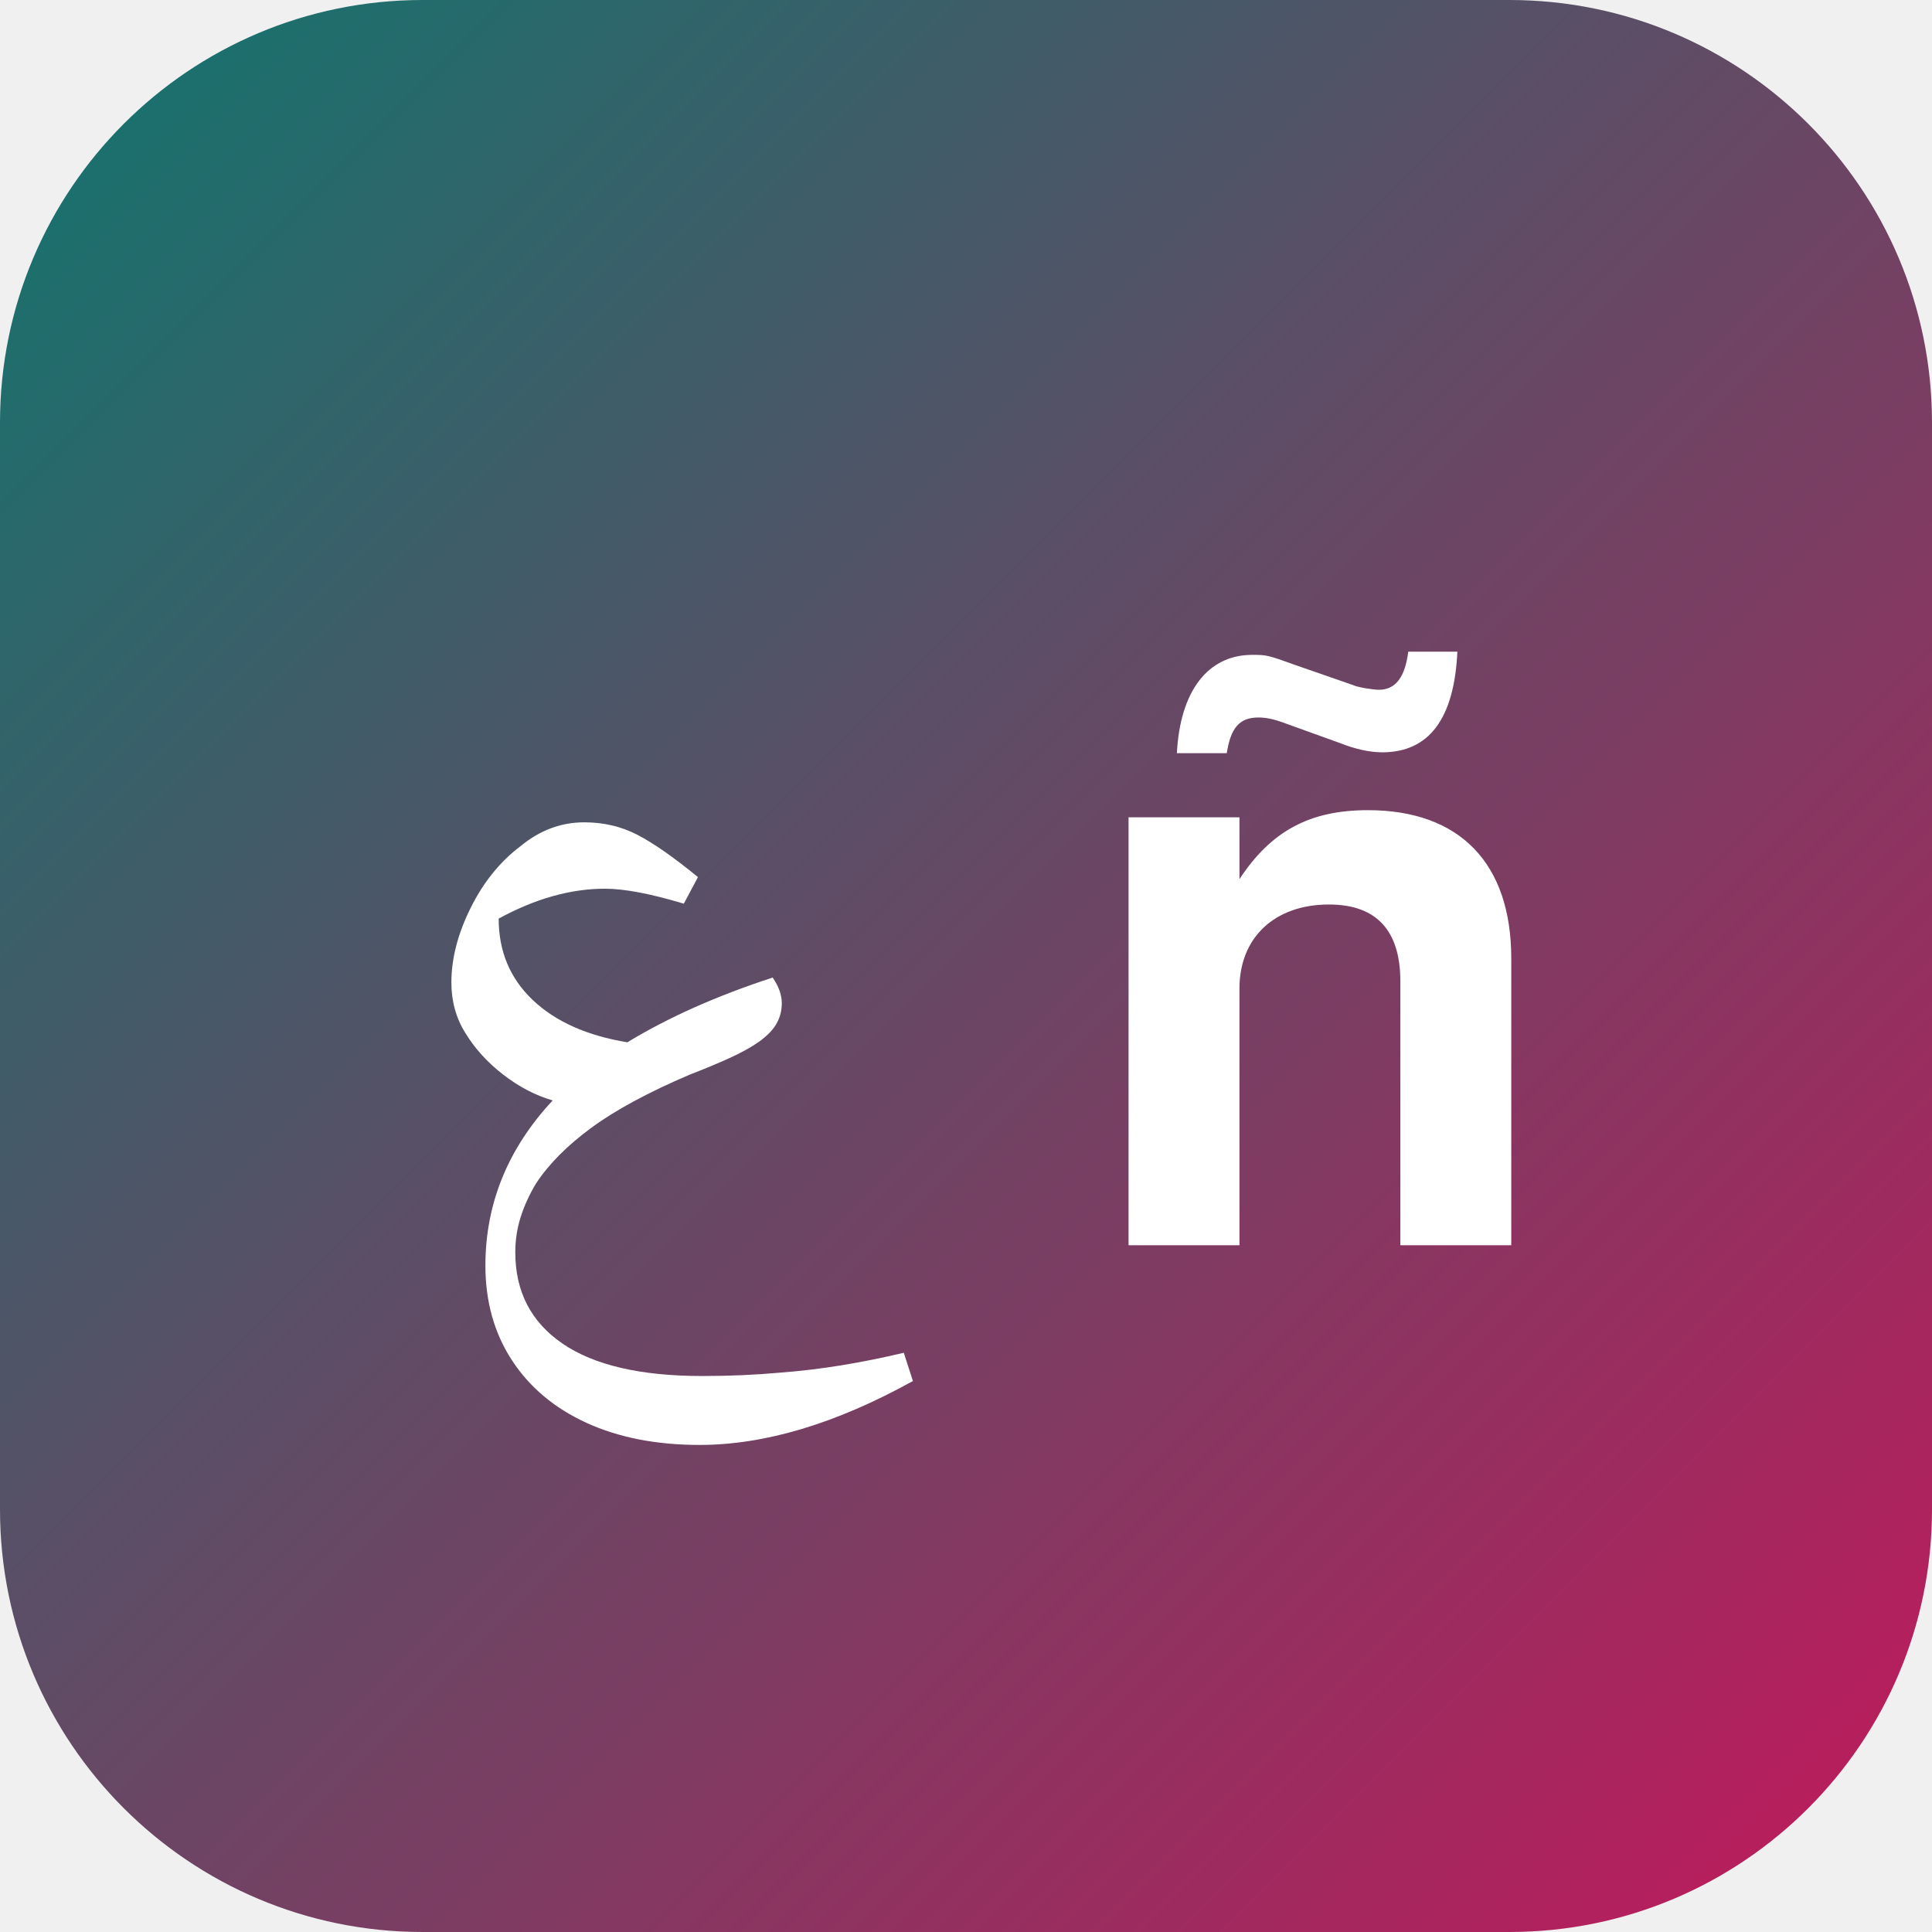
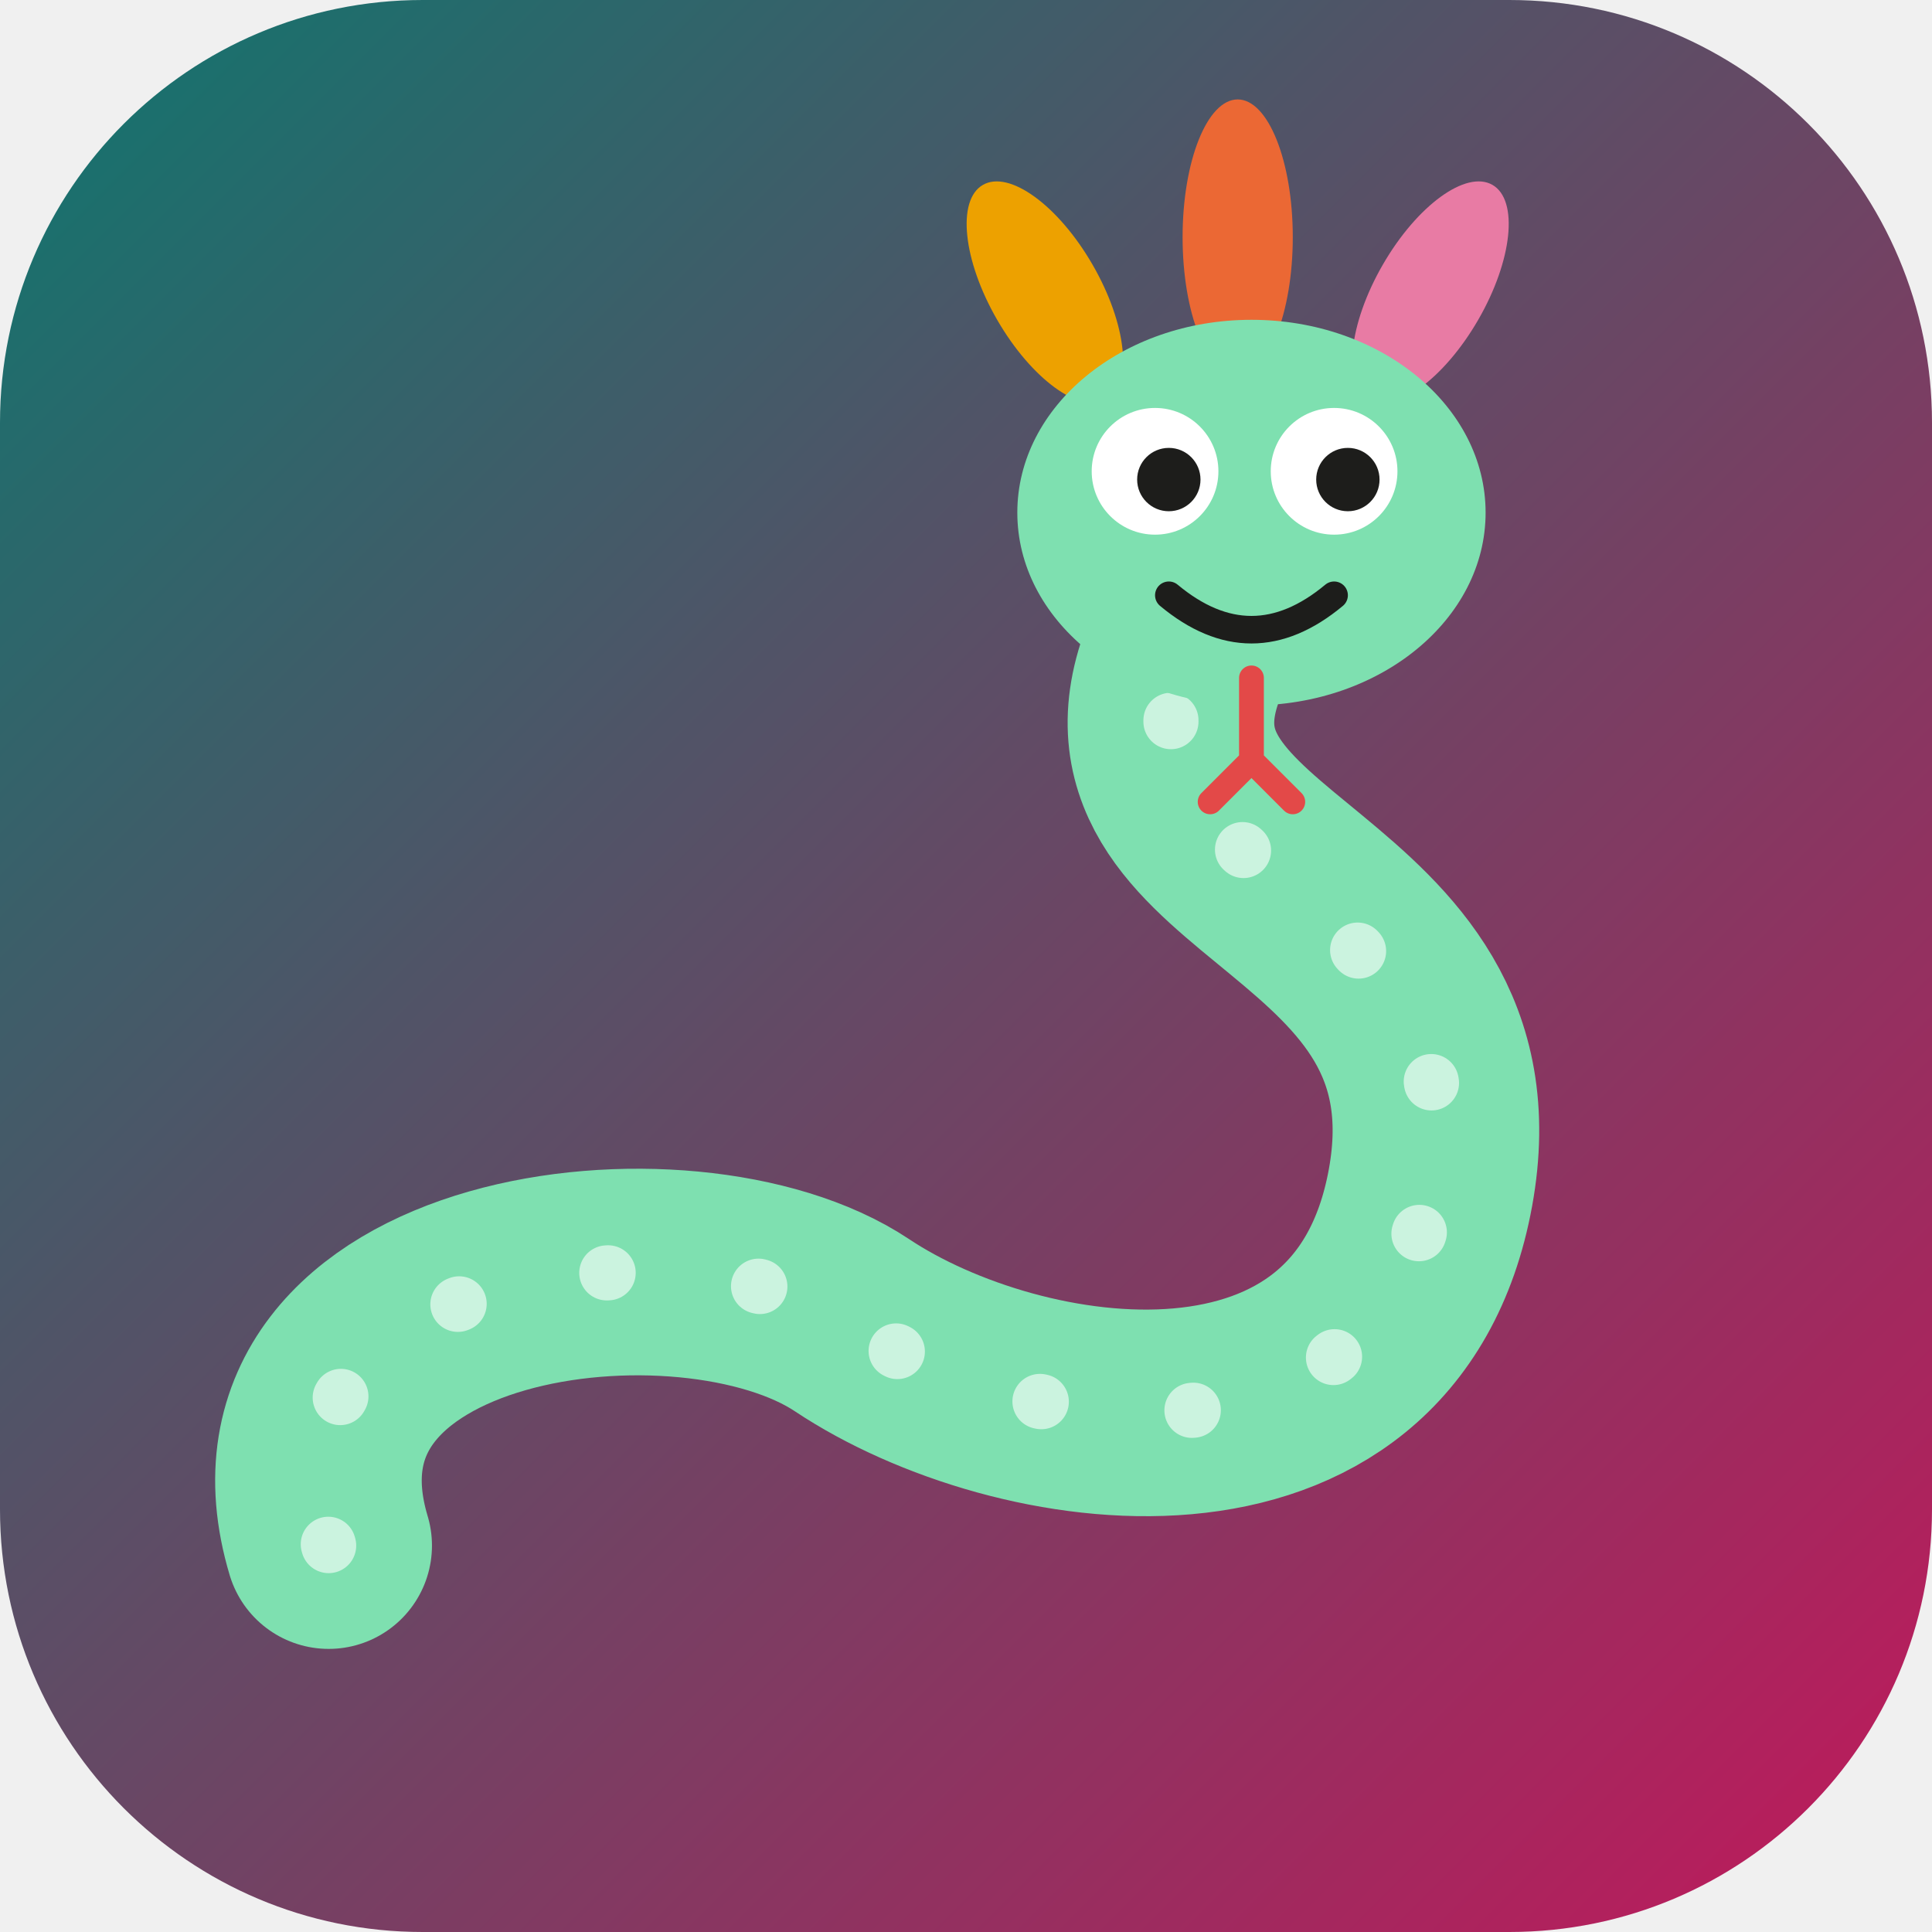
<svg xmlns="http://www.w3.org/2000/svg" viewBox="0 0 512 512">
  <defs>
    <linearGradient id="g" x1="0" y1="0" x2="1" y2="1">
      <stop offset="0" stop-color="#0f766e" />
      <stop offset="1" stop-color="#c2185b" />
    </linearGradient>
  </defs>
  <rect width="512" height="512" rx="112" fill="url(#g)" />
-   <text x="170" y="320" font-size="220" text-anchor="middle" fill="#fff" font-family="Geeza Pro, Noto Naskh Arabic, Tahoma, serif">ع</text>
-   <text x="350" y="330" font-size="210" text-anchor="middle" fill="#fff" font-family="Helvetica, Arial, sans-serif" font-weight="700">ñ</text>
+   <g transform="translate(36 30) scale(3.65)">
+     <path d="M14 104 C 8 84, 40 80, 52 88 S 90 100, 94 78 S 70 56, 76 40" fill="none" stroke="#7ee0b0" stroke-width="15" stroke-linecap="round" />
+     <path d="M14 104 C 8 84, 40 80, 52 88 S 90 100, 94 78 S 70 56, 76 40" fill="none" stroke="#ffffff" stroke-opacity=".6" stroke-width="4" stroke-linecap="round" stroke-dasharray="0.1 11" />
+     <ellipse cx="66" cy="13" rx="4" ry="9" transform="rotate(-30 66 13)" fill="#eda100" />
+     <ellipse cx="80" cy="9" rx="4" ry="10" fill="#eb6834" />
+     <ellipse cx="94" cy="13" rx="4" ry="9" transform="rotate(30 94 13)" fill="#e87ba4" />
+     <ellipse cx="81" cy="29" rx="17" ry="14" fill="#7ee0b0" />
+     <circle cx="74" cy="26" r="4.6" fill="#fff" />
+     <circle cx="87" cy="26" r="4.6" fill="#fff" />
+     <circle cx="75" cy="26.6" r="2.3" fill="#1d1d1b" />
+     <circle cx="88" cy="26.6" r="2.3" fill="#1d1d1b" />
+     <path d="M75 35 Q81 40 87 35" fill="none" stroke="#1d1d1b" stroke-width="2" stroke-linecap="round" />
+     <path d="M81 41 v6 m0 0 l-3 3 m3 -3 l3 3" fill="none" stroke="#e34948" stroke-width="1.8" stroke-linecap="round" />
+   </g>
</svg>
